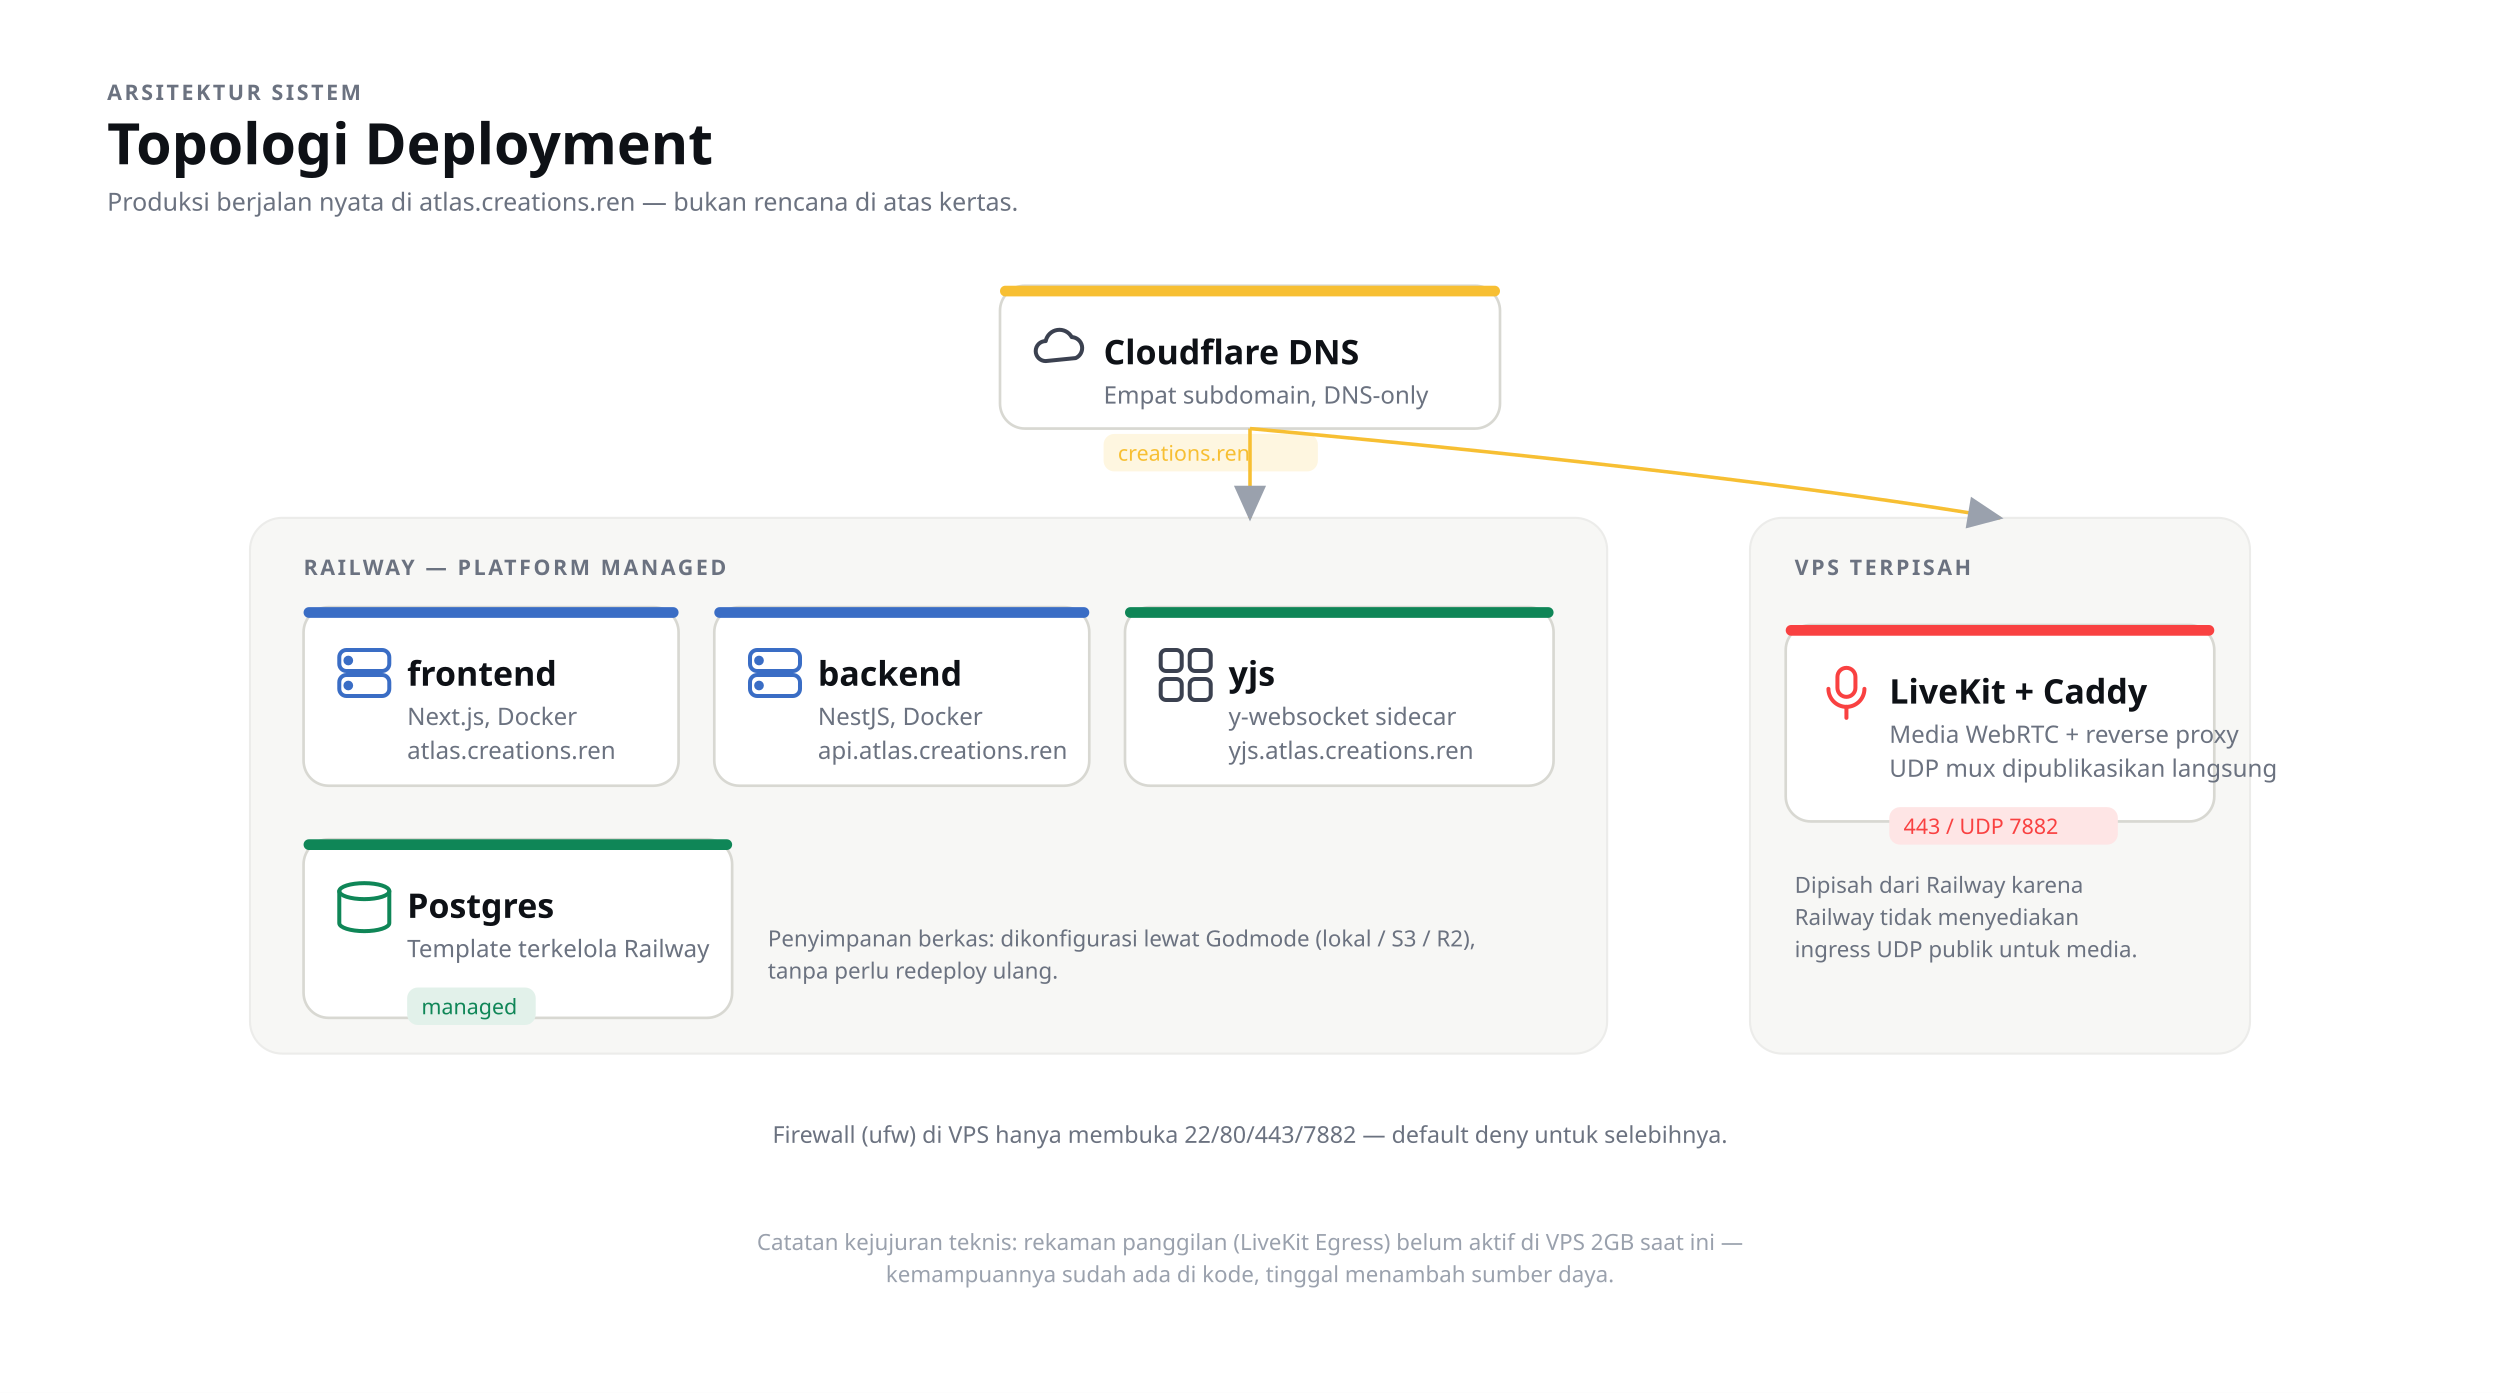
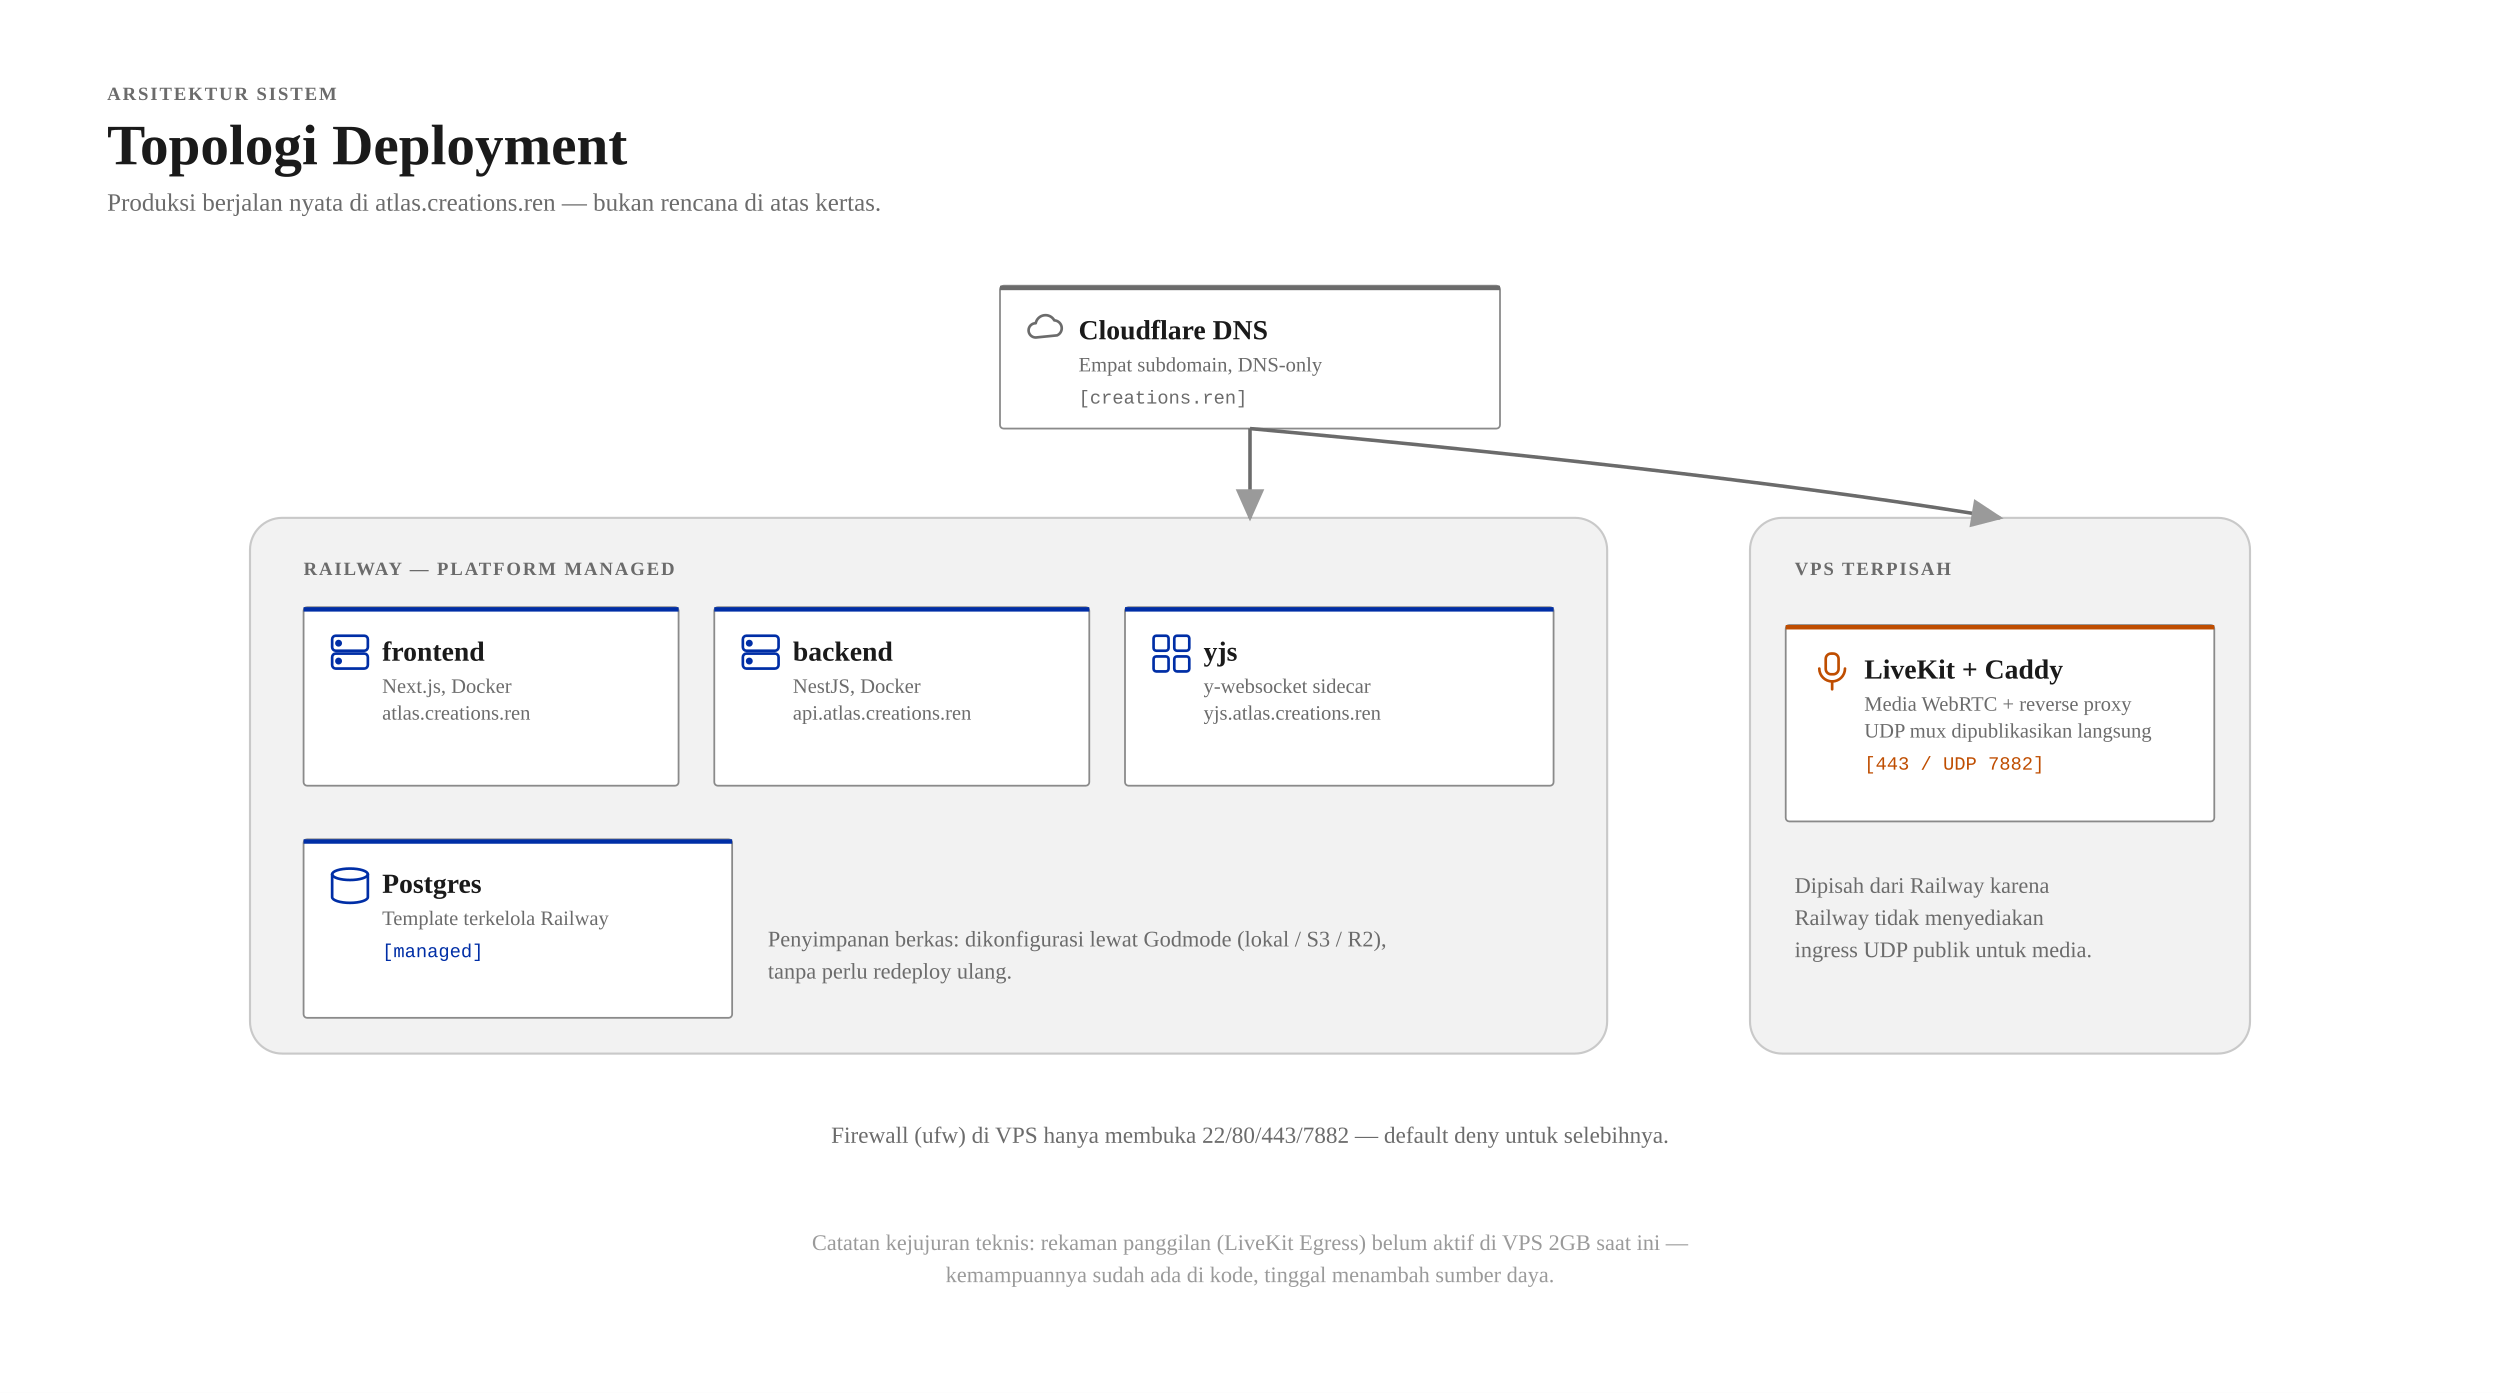
<svg xmlns="http://www.w3.org/2000/svg" width="1400" height="780" viewBox="0 0 1400 780">
  <rect width="1400" height="780" fill="#ffffff" />
  <defs>
-     <marker id="arrowhead" markerWidth="10" markerHeight="9" refX="9" refY="4.5" orient="auto">
-       <path d="M0,0 L10,4.5 L0,9 z" fill="#9aa1ad" />
+     <marker id="arrowhead" markerWidth="9" markerHeight="8" refX="8" refY="4" orient="auto">
+       <path d="M0,0 L9,4 L0,8 z" fill="#9a9a9a" />
    </marker>
  </defs>
-   <text x="60" y="56" font-family="Geist" font-size="12" font-weight="700" fill="#6b7280" text-anchor="start" letter-spacing="0.12em">ARSITEKTUR SISTEM</text>
-   <text x="60" y="92" font-family="Bricolage Grotesque" font-size="32" font-weight="700" fill="#0e1116" text-anchor="start">Topologi Deployment</text>
-   <text x="60" y="118" font-family="Geist" font-size="14" font-weight="400" fill="#6b7280" text-anchor="start">Produksi berjalan nyata di atlas.creations.ren — bukan rencana di atas kertas.</text>
-   <rect x="560" y="160" width="280" height="80" rx="14" fill="#ffffff" stroke="#d8d8d2" stroke-width="1.5" />
-   <rect x="560" y="160" width="280" height="6" rx="3" fill="#f7bf33" />
-   <g transform="translate(580 184)" stroke="#3b4150">
-     <g stroke-width="2.25" stroke-linecap="round" stroke-linejoin="round" fill="none">
-       <path d="M5.6 18.2 a5.6 5.6 0 0 1 0 -11.2 a7.84 7.84 0 0 1 14.56 -2.24 a6.16 6.16 0 0 1 2.24 11.76 z" />
+   <text x="60" y="56" font-family="Times New Roman" font-size="10.5" font-weight="700" fill="#6b6b6b" text-anchor="start" letter-spacing="0.1em">ARSITEKTUR SISTEM</text>
+   <text x="60" y="92" font-family="Times New Roman" font-size="32" font-weight="700" fill="#1a1a1a" text-anchor="start">Topologi Deployment</text>
+   <text x="60" y="118" font-family="Times New Roman" font-size="14" font-weight="400" fill="#6b6b6b" text-anchor="start">Produksi berjalan nyata di atlas.creations.ren — bukan rencana di atas kertas.</text>
+   <rect x="560" y="160" width="280" height="80" rx="2" fill="#ffffff" stroke="#8a8a8a" stroke-width="1" />
+   <rect x="560" y="160" width="280" height="2.5" fill="#6b6b6b" />
+   <g transform="translate(576 176)" stroke="#6b6b6b">
+     <g stroke-width="1.5" stroke-linecap="round" stroke-linejoin="round" fill="none">
+       <path d="M4.0 13.0 a4.0 4.0 0 0 1 0 -8.0 a5.6 5.6 0 0 1 10.4 -1.6 a4.4 4.4 0 0 1 1.6 8.4 z" />
    </g>
  </g>
-   <text x="618" y="204" font-family="Bricolage Grotesque" font-size="19" font-weight="700" fill="#0e1116" text-anchor="start">Cloudflare DNS</text>
-   <text x="618" y="226" font-family="Geist" font-size="13.5" font-weight="400" fill="#6b7280" text-anchor="start">Empat subdomain, DNS-only</text>
-   <rect x="618" y="243" width="120" height="21" rx="6" fill="#fef6e0" />
-   <text x="626" y="258" font-family="Geist Mono" font-size="12" font-weight="500" fill="#f7bf33" text-anchor="start">creations.ren</text>
-   <rect x="140" y="290" width="760" height="300" rx="18" fill="#f7f7f5" stroke="#ececea" stroke-width="1.2" />
-   <text x="170" y="322" font-family="Geist" font-size="12" font-weight="700" fill="#6b7280" text-anchor="start" letter-spacing="0.12em">RAILWAY — PLATFORM MANAGED</text>
-   <rect x="170" y="340" width="210" height="100" rx="14" fill="#ffffff" stroke="#d8d8d2" stroke-width="1.5" />
-   <rect x="170" y="340" width="210" height="6" rx="3" fill="#3a6dc5" />
-   <g transform="translate(190 364)" stroke="#3a6dc5">
-     <g stroke-width="2.25" stroke-linecap="round" stroke-linejoin="round" fill="none">
-       <rect x="0" y="0" width="28" height="11.76" rx="4" />
-       <rect x="0" y="14.0" width="28" height="11.76" rx="4" />
-       <circle cx="5.04" cy="5.88" r="1.6" fill="#3a6dc5" />
-       <circle cx="5.04" cy="19.88" r="1.6" fill="#3a6dc5" />
+   <text x="604" y="190" font-family="Times New Roman" font-size="15.5" font-weight="700" fill="#1a1a1a" text-anchor="start">Cloudflare DNS</text>
+   <text x="604" y="208" font-family="Times New Roman" font-size="11.5" font-weight="400" fill="#6b6b6b" text-anchor="start">Empat subdomain, DNS-only</text>
+   <text x="604" y="226" font-family="Courier New" font-size="10.5" font-weight="400" fill="#6b6b6b" text-anchor="start">[creations.ren]</text>
+   <rect x="140" y="290" width="760" height="300" rx="18" fill="#f2f2f2" stroke="#c9c9c9" stroke-width="1.2" />
+   <text x="170" y="322" font-family="Times New Roman" font-size="10.5" font-weight="700" fill="#6b6b6b" text-anchor="start" letter-spacing="0.1em">RAILWAY — PLATFORM MANAGED</text>
+   <rect x="170" y="340" width="210" height="100" rx="2" fill="#ffffff" stroke="#8a8a8a" stroke-width="1" />
+   <rect x="170" y="340" width="210" height="2.5" fill="#002EA6" />
+   <g transform="translate(186 356)" stroke="#002EA6">
+     <g stroke-width="1.5" stroke-linecap="round" stroke-linejoin="round" fill="none">
+       <rect x="0" y="0" width="20" height="8.4" rx="2" />
+       <rect x="0" y="10.0" width="20" height="8.4" rx="2" />
+       <circle cx="3.6" cy="4.2" r="1.2" fill="#002EA6" />
+       <circle cx="3.6" cy="14.2" r="1.2" fill="#002EA6" />
    </g>
  </g>
-   <text x="228" y="384" font-family="Bricolage Grotesque" font-size="19" font-weight="700" fill="#0e1116" text-anchor="start">frontend</text>
-   <text x="228" y="406" font-family="Geist" font-size="13.5" font-weight="400" fill="#6b7280" text-anchor="start">Next.js, Docker</text>
-   <text x="228" y="425" font-family="Geist" font-size="13.5" font-weight="400" fill="#6b7280" text-anchor="start">atlas.creations.ren</text>
-   <rect x="400" y="340" width="210" height="100" rx="14" fill="#ffffff" stroke="#d8d8d2" stroke-width="1.5" />
-   <rect x="400" y="340" width="210" height="6" rx="3" fill="#3a6dc5" />
-   <g transform="translate(420 364)" stroke="#3a6dc5">
-     <g stroke-width="2.25" stroke-linecap="round" stroke-linejoin="round" fill="none">
-       <rect x="0" y="0" width="28" height="11.76" rx="4" />
-       <rect x="0" y="14.0" width="28" height="11.76" rx="4" />
-       <circle cx="5.04" cy="5.88" r="1.6" fill="#3a6dc5" />
-       <circle cx="5.04" cy="19.88" r="1.6" fill="#3a6dc5" />
+   <text x="214" y="370" font-family="Times New Roman" font-size="15.5" font-weight="700" fill="#1a1a1a" text-anchor="start">frontend</text>
+   <text x="214" y="388" font-family="Times New Roman" font-size="11.5" font-weight="400" fill="#6b6b6b" text-anchor="start">Next.js, Docker</text>
+   <text x="214" y="403" font-family="Times New Roman" font-size="11.5" font-weight="400" fill="#6b6b6b" text-anchor="start">atlas.creations.ren</text>
+   <rect x="400" y="340" width="210" height="100" rx="2" fill="#ffffff" stroke="#8a8a8a" stroke-width="1" />
+   <rect x="400" y="340" width="210" height="2.5" fill="#002EA6" />
+   <g transform="translate(416 356)" stroke="#002EA6">
+     <g stroke-width="1.5" stroke-linecap="round" stroke-linejoin="round" fill="none">
+       <rect x="0" y="0" width="20" height="8.4" rx="2" />
+       <rect x="0" y="10.0" width="20" height="8.4" rx="2" />
+       <circle cx="3.6" cy="4.2" r="1.2" fill="#002EA6" />
+       <circle cx="3.6" cy="14.2" r="1.2" fill="#002EA6" />
    </g>
  </g>
-   <text x="458" y="384" font-family="Bricolage Grotesque" font-size="19" font-weight="700" fill="#0e1116" text-anchor="start">backend</text>
-   <text x="458" y="406" font-family="Geist" font-size="13.5" font-weight="400" fill="#6b7280" text-anchor="start">NestJS, Docker</text>
-   <text x="458" y="425" font-family="Geist" font-size="13.5" font-weight="400" fill="#6b7280" text-anchor="start">api.atlas.creations.ren</text>
-   <rect x="630" y="340" width="240" height="100" rx="14" fill="#ffffff" stroke="#d8d8d2" stroke-width="1.5" />
-   <rect x="630" y="340" width="240" height="6" rx="3" fill="#0f8657" />
-   <g transform="translate(650 364)" stroke="#3b4150">
-     <g stroke-width="2.25" stroke-linecap="round" stroke-linejoin="round" fill="none">
-       <rect x="0" y="0" width="11.76" height="11.76" rx="3" />
-       <rect x="16.24" y="0" width="11.76" height="11.76" rx="3" />
-       <rect x="0" y="16.24" width="11.76" height="11.76" rx="3" />
-       <rect x="16.24" y="16.24" width="11.76" height="11.76" rx="3" />
+   <text x="444" y="370" font-family="Times New Roman" font-size="15.5" font-weight="700" fill="#1a1a1a" text-anchor="start">backend</text>
+   <text x="444" y="388" font-family="Times New Roman" font-size="11.5" font-weight="400" fill="#6b6b6b" text-anchor="start">NestJS, Docker</text>
+   <text x="444" y="403" font-family="Times New Roman" font-size="11.5" font-weight="400" fill="#6b6b6b" text-anchor="start">api.atlas.creations.ren</text>
+   <rect x="630" y="340" width="240" height="100" rx="2" fill="#ffffff" stroke="#8a8a8a" stroke-width="1" />
+   <rect x="630" y="340" width="240" height="2.5" fill="#002EA6" />
+   <g transform="translate(646 356)" stroke="#002EA6">
+     <g stroke-width="1.5" stroke-linecap="round" stroke-linejoin="round" fill="none">
+       <rect x="0" y="0" width="8.4" height="8.4" rx="1.5" />
+       <rect x="11.6" y="0" width="8.4" height="8.4" rx="1.5" />
+       <rect x="0" y="11.6" width="8.4" height="8.4" rx="1.5" />
+       <rect x="11.6" y="11.6" width="8.4" height="8.4" rx="1.5" />
    </g>
  </g>
-   <text x="688" y="384" font-family="Bricolage Grotesque" font-size="19" font-weight="700" fill="#0e1116" text-anchor="start">yjs</text>
-   <text x="688" y="406" font-family="Geist" font-size="13.5" font-weight="400" fill="#6b7280" text-anchor="start">y-websocket sidecar</text>
-   <text x="688" y="425" font-family="Geist" font-size="13.5" font-weight="400" fill="#6b7280" text-anchor="start">yjs.atlas.creations.ren</text>
-   <rect x="170" y="470" width="240" height="100" rx="14" fill="#ffffff" stroke="#d8d8d2" stroke-width="1.5" />
-   <rect x="170" y="470" width="240" height="6" rx="3" fill="#0f8657" />
-   <g transform="translate(190 494)" stroke="#0f8657">
-     <g stroke-width="2.25" stroke-linecap="round" stroke-linejoin="round" fill="none">
-       <ellipse cx="14.0" cy="5.04" rx="14.0" ry="4.48" />
-       <path d="M0 5.04 L0 22.96 A14.0 4.48 0 0 0 28 22.96 L28 5.04" />
+   <text x="674" y="370" font-family="Times New Roman" font-size="15.5" font-weight="700" fill="#1a1a1a" text-anchor="start">yjs</text>
+   <text x="674" y="388" font-family="Times New Roman" font-size="11.5" font-weight="400" fill="#6b6b6b" text-anchor="start">y-websocket sidecar</text>
+   <text x="674" y="403" font-family="Times New Roman" font-size="11.5" font-weight="400" fill="#6b6b6b" text-anchor="start">yjs.atlas.creations.ren</text>
+   <rect x="170" y="470" width="240" height="100" rx="2" fill="#ffffff" stroke="#8a8a8a" stroke-width="1" />
+   <rect x="170" y="470" width="240" height="2.5" fill="#002EA6" />
+   <g transform="translate(186 486)" stroke="#002EA6">
+     <g stroke-width="1.5" stroke-linecap="round" stroke-linejoin="round" fill="none">
+       <ellipse cx="10.0" cy="3.6" rx="10.0" ry="3.2" />
+       <path d="M0 3.6 L0 16.4 A10.0 3.2 0 0 0 20 16.4 L20 3.6" />
    </g>
  </g>
-   <text x="228" y="514" font-family="Bricolage Grotesque" font-size="19" font-weight="700" fill="#0e1116" text-anchor="start">Postgres</text>
-   <text x="228" y="536" font-family="Geist" font-size="13.5" font-weight="400" fill="#6b7280" text-anchor="start">Template terkelola Railway</text>
-   <rect x="228" y="553" width="72" height="21" rx="6" fill="#e2f1ea" />
-   <text x="236" y="568" font-family="Geist Mono" font-size="12" font-weight="500" fill="#0f8657" text-anchor="start">managed</text>
-   <text x="430" y="530" font-family="Geist" font-size="12.5" font-weight="400" fill="#6b7280" text-anchor="start">Penyimpanan berkas: dikonfigurasi lewat Godmode (lokal / S3 / R2),</text>
-   <text x="430" y="548" font-family="Geist" font-size="12.5" font-weight="400" fill="#6b7280" text-anchor="start">tanpa perlu redeploy ulang.</text>
-   <rect x="980" y="290" width="280" height="300" rx="18" fill="#f7f7f5" stroke="#ececea" stroke-width="1.2" />
-   <text x="1005" y="322" font-family="Geist" font-size="12" font-weight="700" fill="#6b7280" text-anchor="start" letter-spacing="0.12em">VPS TERPISAH</text>
-   <rect x="1000" y="350" width="240" height="110" rx="14" fill="#ffffff" stroke="#d8d8d2" stroke-width="1.5" />
-   <rect x="1000" y="350" width="240" height="6" rx="3" fill="#f94141" />
-   <g transform="translate(1020 374)" stroke="#f94141">
-     <g stroke-width="2.25" stroke-linecap="round" stroke-linejoin="round" fill="none">
-       <rect x="8.96" y="0" width="10.08" height="16.24" rx="5.04" />
-       <path d="M3.92 11.76 A10.08 10.08 0 0 0 24.08 11.76" />
-       <line x1="14.0" y1="21.84" x2="14.0" y2="28" />
+   <text x="214" y="500" font-family="Times New Roman" font-size="15.5" font-weight="700" fill="#1a1a1a" text-anchor="start">Postgres</text>
+   <text x="214" y="518" font-family="Times New Roman" font-size="11.5" font-weight="400" fill="#6b6b6b" text-anchor="start">Template terkelola Railway</text>
+   <text x="214" y="536" font-family="Courier New" font-size="10.5" font-weight="400" fill="#002EA6" text-anchor="start">[managed]</text>
+   <text x="430" y="530" font-family="Times New Roman" font-size="12.5" font-weight="400" fill="#6b6b6b" text-anchor="start">Penyimpanan berkas: dikonfigurasi lewat Godmode (lokal / S3 / R2),</text>
+   <text x="430" y="548" font-family="Times New Roman" font-size="12.5" font-weight="400" fill="#6b6b6b" text-anchor="start">tanpa perlu redeploy ulang.</text>
+   <rect x="980" y="290" width="280" height="300" rx="18" fill="#f2f2f2" stroke="#c9c9c9" stroke-width="1.2" />
+   <text x="1005" y="322" font-family="Times New Roman" font-size="10.5" font-weight="700" fill="#6b6b6b" text-anchor="start" letter-spacing="0.1em">VPS TERPISAH</text>
+   <rect x="1000" y="350" width="240" height="110" rx="2" fill="#ffffff" stroke="#8a8a8a" stroke-width="1" />
+   <rect x="1000" y="350" width="240" height="2.5" fill="#BF4D00" />
+   <g transform="translate(1016 366)" stroke="#BF4D00">
+     <g stroke-width="1.5" stroke-linecap="round" stroke-linejoin="round" fill="none">
+       <rect x="6.4" y="0" width="7.2" height="11.6" rx="3.0" />
+       <path d="M2.8 8.4 A7.2 7.2 0 0 0 17.2 8.4" />
+       <line x1="10.0" y1="15.6" x2="10.0" y2="20" />
    </g>
  </g>
-   <text x="1058" y="394" font-family="Bricolage Grotesque" font-size="19" font-weight="700" fill="#0e1116" text-anchor="start">LiveKit + Caddy</text>
-   <text x="1058" y="416" font-family="Geist" font-size="13.5" font-weight="400" fill="#6b7280" text-anchor="start">Media WebRTC + reverse proxy</text>
-   <text x="1058" y="435" font-family="Geist" font-size="13.5" font-weight="400" fill="#6b7280" text-anchor="start">UDP mux dipublikasikan langsung</text>
-   <rect x="1058" y="452" width="128" height="21" rx="6" fill="#fee5e5" />
-   <text x="1066" y="467" font-family="Geist Mono" font-size="12" font-weight="500" fill="#f94141" text-anchor="start">443 / UDP 7882</text>
-   <text x="1005" y="500" font-family="Geist" font-size="12.5" font-weight="400" fill="#6b7280" text-anchor="start">Dipisah dari Railway karena</text>
-   <text x="1005" y="518" font-family="Geist" font-size="12.5" font-weight="400" fill="#6b7280" text-anchor="start">Railway tidak menyediakan</text>
-   <text x="1005" y="536" font-family="Geist" font-size="12.5" font-weight="400" fill="#6b7280" text-anchor="start">ingress UDP publik untuk media.</text>
-   <line x1="700" y1="240" x2="700" y2="290" stroke="#f7bf33" stroke-width="2" marker-end="url(#arrowhead)" />
-   <path d="M 700 240 Q 970.0 265.0 1120 290" fill="none" stroke="#f7bf33" stroke-width="2" marker-end="url(#arrowhead)" />
-   <text x="700" y="640" font-family="Geist" font-size="13" font-weight="400" fill="#6b7280" text-anchor="middle">Firewall (ufw) di VPS hanya membuka 22/80/443/7882 — default deny untuk selebihnya.</text>
-   <text x="700" y="700" font-family="Geist" font-size="12.5" font-weight="400" fill="#9aa1ad" text-anchor="middle">Catatan kejujuran teknis: rekaman panggilan (LiveKit Egress) belum aktif di VPS 2GB saat ini —</text>
-   <text x="700" y="718" font-family="Geist" font-size="12.5" font-weight="400" fill="#9aa1ad" text-anchor="middle">kemampuannya sudah ada di kode, tinggal menambah sumber daya.</text>
+   <text x="1044" y="380" font-family="Times New Roman" font-size="15.5" font-weight="700" fill="#1a1a1a" text-anchor="start">LiveKit + Caddy</text>
+   <text x="1044" y="398" font-family="Times New Roman" font-size="11.5" font-weight="400" fill="#6b6b6b" text-anchor="start">Media WebRTC + reverse proxy</text>
+   <text x="1044" y="413" font-family="Times New Roman" font-size="11.5" font-weight="400" fill="#6b6b6b" text-anchor="start">UDP mux dipublikasikan langsung</text>
+   <text x="1044" y="431" font-family="Courier New" font-size="10.5" font-weight="400" fill="#BF4D00" text-anchor="start">[443 / UDP 7882]</text>
+   <text x="1005" y="500" font-family="Times New Roman" font-size="12.5" font-weight="400" fill="#6b6b6b" text-anchor="start">Dipisah dari Railway karena</text>
+   <text x="1005" y="518" font-family="Times New Roman" font-size="12.5" font-weight="400" fill="#6b6b6b" text-anchor="start">Railway tidak menyediakan</text>
+   <text x="1005" y="536" font-family="Times New Roman" font-size="12.5" font-weight="400" fill="#6b6b6b" text-anchor="start">ingress UDP publik untuk media.</text>
+   <line x1="700" y1="240" x2="700" y2="290" stroke="#6b6b6b" stroke-width="2" marker-end="url(#arrowhead)" />
+   <path d="M 700 240 Q 970.0 265.0 1120 290" fill="none" stroke="#6b6b6b" stroke-width="2" marker-end="url(#arrowhead)" />
+   <text x="700" y="640" font-family="Times New Roman" font-size="13" font-weight="400" fill="#6b6b6b" text-anchor="middle">Firewall (ufw) di VPS hanya membuka 22/80/443/7882 — default deny untuk selebihnya.</text>
+   <text x="700" y="700" font-family="Times New Roman" font-size="12.5" font-weight="400" fill="#9a9a9a" text-anchor="middle">Catatan kejujuran teknis: rekaman panggilan (LiveKit Egress) belum aktif di VPS 2GB saat ini —</text>
+   <text x="700" y="718" font-family="Times New Roman" font-size="12.5" font-weight="400" fill="#9a9a9a" text-anchor="middle">kemampuannya sudah ada di kode, tinggal menambah sumber daya.</text>
</svg>
